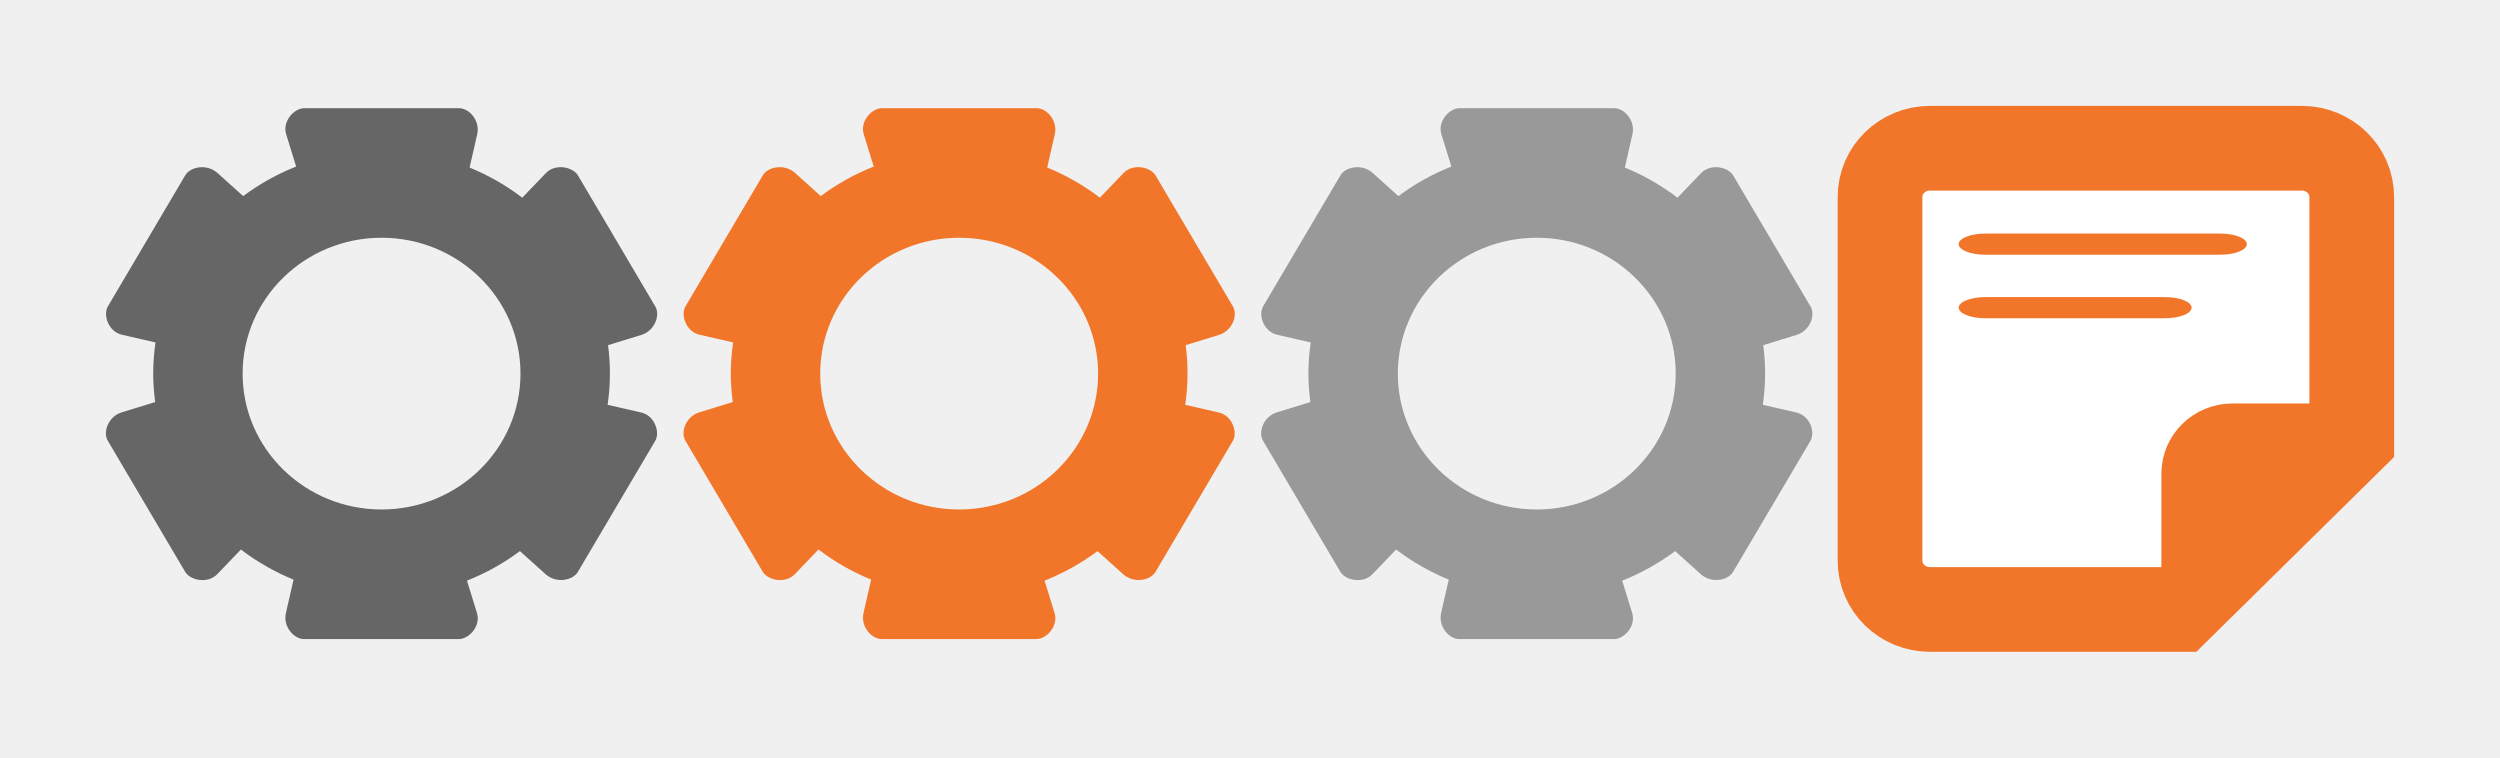
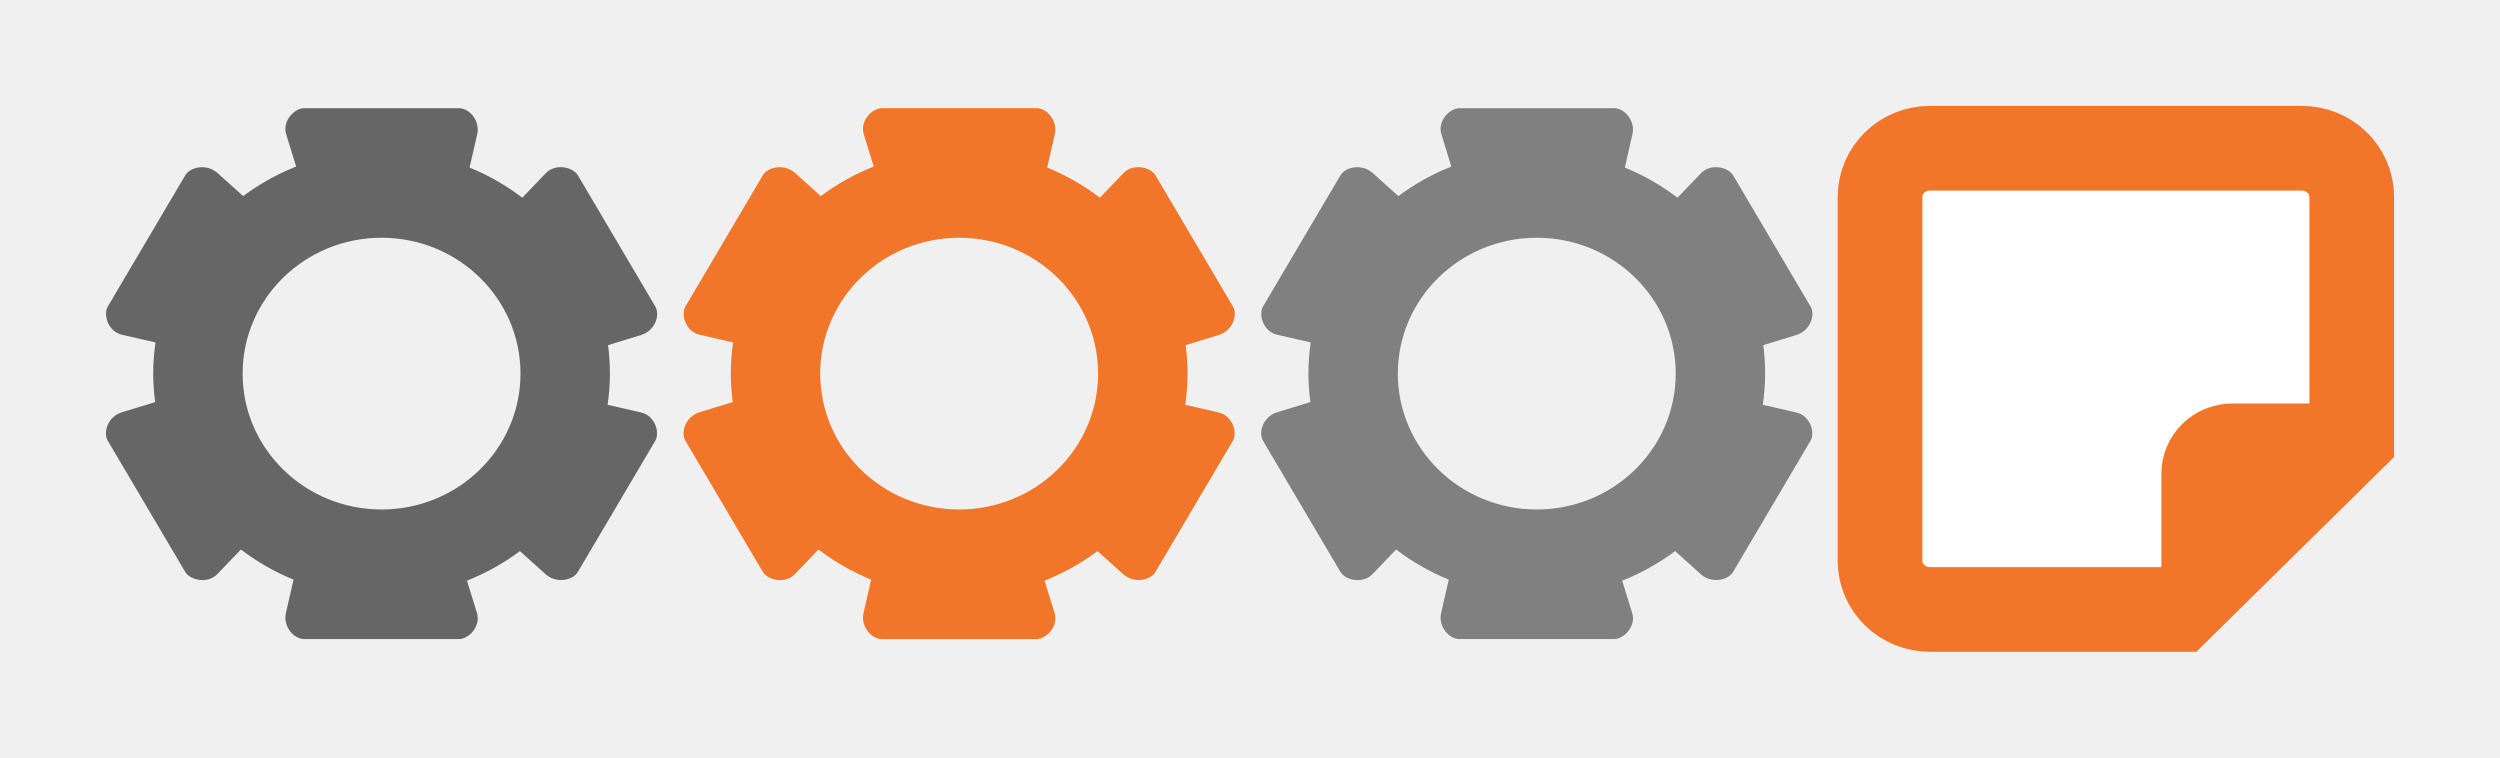
<svg xmlns="http://www.w3.org/2000/svg" width="118.058mm" height="35.781mm" viewBox="0 0 118.058 35.781" version="1.1" id="svg931">
  <defs id="defs928" />
  <g id="layer1" transform="translate(-10.34071,-66.33466)">
    <path id="rect713" style="font-variation-settings:normal;fill:#ffffff;fill-opacity:1;fill-rule:evenodd;stroke:#f2762a;stroke-width:4;stroke-linecap:butt;stroke-linejoin:miter;stroke-miterlimit:4;stroke-dasharray:none;stroke-dashoffset:0;stroke-opacity:1;stop-color:#000000" d="m 101.481,73.335 c -1.307,0 -2.36,1.029 -2.36,2.307 v 17.166 c 0,1.278 1.052,2.307 2.36,2.307 h 11.757 l 8.16,-8.038 V 75.642 c 0,-1.278 -1.053,-2.307 -2.36,-2.307 z" />
    <path id="path5816" style="font-variation-settings:normal;fill:#f2762a;fill-opacity:1;fill-rule:evenodd;stroke:#f2762a;stroke-width:2.646;stroke-linecap:butt;stroke-linejoin:miter;stroke-miterlimit:4;stroke-dasharray:none;stroke-dashoffset:0;stroke-opacity:1;stop-color:#000000" d="m 115.775,86.71 c -1.132,0 -2.044,0.889 -2.044,1.994 v 1.574 l 3.661,-3.568 z" />
-     <path id="rect20340" style="opacity:1;fill:#999999;fill-rule:evenodd;stroke:#000000;stroke-width:0;stroke-miterlimit:4;stroke-dasharray:none;stop-color:#000000;stop-opacity:1" d="m 79.264,71.444 c -0.474,0 -1.049,0.609 -0.856,1.233 l 0.471,1.523 a 10.785,10.547 0 0 0 -2.501,1.395 l -1.215,-1.092 c -0.501,-0.45 -1.283,-0.293 -1.52,0.108 l -3.654,6.19 c -0.237,0.402 0.015,1.193 0.664,1.342 l 1.584,0.363 a 10.785,10.547 0 0 0 -0.109,1.474 10.785,10.547 0 0 0 0.094,1.342 l -1.575,0.483 c -0.649,0.199 -0.901,0.94 -0.664,1.342 l 3.654,6.19 c 0.237,0.402 1.064,0.584 1.52,0.108 l 1.113,-1.16 a 10.785,10.547 0 0 0 2.486,1.421 l -0.36,1.575 c -0.148,0.649 0.382,1.233 0.856,1.233 h 7.309 c 0.474,-7e-6 1.049,-0.609 0.856,-1.233 L 86.945,93.755 a 10.785,10.547 0 0 0 2.501,-1.395 l 1.215,1.092 c 0.501,0.45 1.283,0.293 1.52,-0.108 l 3.654,-6.189 c 0.237,-0.402 -0.015,-1.193 -0.664,-1.341 l -1.584,-0.363 a 10.785,10.547 0 0 0 0.109,-1.474 10.785,10.547 0 0 0 -0.088,-1.344 l 1.569,-0.481 c 0.649,-0.199 0.901,-0.94 0.664,-1.342 L 92.188,74.621 C 91.951,74.22 91.124,74.037 90.668,74.513 l -1.111,1.158 a 10.785,10.547 0 0 0 -2.487,-1.424 l 0.359,-1.57 c 0.148,-0.649 -0.382,-1.233 -0.856,-1.233 z m 3.648,6.118 a 6.561,6.416 0 0 1 6.561,6.416 6.561,6.416 0 0 1 -6.561,6.416 6.561,6.416 0 0 1 -6.561,-6.416 6.561,6.416 0 0 1 6.561,-6.416 z" />
+     <path id="rect20340" style="opacity:1;fill:#808080;fill-rule:evenodd;stroke:#000000;stroke-width:0;stroke-miterlimit:4;stroke-dasharray:none;stop-color:#000000;stop-opacity:1" d="m 79.264,71.444 c -0.474,0 -1.049,0.609 -0.856,1.233 l 0.471,1.523 a 10.785,10.547 0 0 0 -2.501,1.395 l -1.215,-1.092 c -0.501,-0.45 -1.283,-0.293 -1.52,0.108 l -3.654,6.19 c -0.237,0.402 0.015,1.193 0.664,1.342 l 1.584,0.363 a 10.785,10.547 0 0 0 -0.109,1.474 10.785,10.547 0 0 0 0.094,1.342 l -1.575,0.483 c -0.649,0.199 -0.901,0.94 -0.664,1.342 l 3.654,6.19 c 0.237,0.402 1.064,0.584 1.52,0.108 l 1.113,-1.16 a 10.785,10.547 0 0 0 2.486,1.421 l -0.36,1.575 c -0.148,0.649 0.382,1.233 0.856,1.233 h 7.309 c 0.474,-7e-6 1.049,-0.609 0.856,-1.233 L 86.945,93.755 a 10.785,10.547 0 0 0 2.501,-1.395 l 1.215,1.092 c 0.501,0.45 1.283,0.293 1.52,-0.108 l 3.654,-6.189 c 0.237,-0.402 -0.015,-1.193 -0.664,-1.341 l -1.584,-0.363 a 10.785,10.547 0 0 0 0.109,-1.474 10.785,10.547 0 0 0 -0.088,-1.344 l 1.569,-0.481 c 0.649,-0.199 0.901,-0.94 0.664,-1.342 L 92.188,74.621 C 91.951,74.22 91.124,74.037 90.668,74.513 l -1.111,1.158 a 10.785,10.547 0 0 0 -2.487,-1.424 l 0.359,-1.57 c 0.148,-0.649 -0.382,-1.233 -0.856,-1.233 z m 3.648,6.118 a 6.561,6.416 0 0 1 6.561,6.416 6.561,6.416 0 0 1 -6.561,6.416 6.561,6.416 0 0 1 -6.561,-6.416 6.561,6.416 0 0 1 6.561,-6.416 z" />
    <path id="path24251" style="opacity:1;fill:#f2762a;fill-opacity:1;fill-rule:evenodd;stroke:#000000;stroke-width:0;stroke-miterlimit:4;stroke-dasharray:none;stop-color:#000000;stop-opacity:1" d="m 51.987,71.444 c -0.474,0 -1.049,0.609 -0.856,1.233 l 0.471,1.523 a 10.785,10.547 0 0 0 -2.501,1.395 L 47.886,74.502 c -0.501,-0.45 -1.283,-0.293 -1.52,0.108 l -3.654,6.19 c -0.237,0.402 0.015,1.193 0.664,1.342 l 1.584,0.363 a 10.785,10.547 0 0 0 -0.109,1.474 10.785,10.547 0 0 0 0.094,1.342 l -1.575,0.483 c -0.649,0.199 -0.901,0.94 -0.664,1.342 l 3.654,6.19 c 0.237,0.402 1.064,0.584 1.52,0.108 l 1.113,-1.16 a 10.785,10.547 0 0 0 2.486,1.421 l -0.36,1.575 c -0.148,0.649 0.382,1.233 0.856,1.233 h 7.309 c 0.474,-7e-6 1.049,-0.609 0.856,-1.233 L 59.668,93.755 a 10.785,10.547 0 0 0 2.501,-1.395 l 1.215,1.092 c 0.501,0.45 1.283,0.293 1.52,-0.108 l 3.654,-6.189 c 0.237,-0.402 -0.015,-1.193 -0.664,-1.341 L 66.311,85.451 a 10.785,10.547 0 0 0 0.109,-1.474 10.785,10.547 0 0 0 -0.088,-1.344 l 1.569,-0.481 c 0.649,-0.199 0.901,-0.94 0.664,-1.342 l -3.654,-6.19 c -0.237,-0.402 -1.064,-0.584 -1.52,-0.108 l -1.111,1.158 a 10.785,10.547 0 0 0 -2.487,-1.424 l 0.359,-1.57 c 0.148,-0.649 -0.382,-1.233 -0.856,-1.233 z m 3.648,6.118 a 6.561,6.416 0 0 1 6.561,6.416 6.561,6.416 0 0 1 -6.561,6.416 6.561,6.416 0 0 1 -6.561,-6.416 6.561,6.416 0 0 1 6.561,-6.416 z" />
    <path id="path24253" style="opacity:1;fill:#666666;fill-rule:evenodd;stroke:#000000;stroke-width:0;stroke-miterlimit:4;stroke-dasharray:none;stop-color:#000000;stop-opacity:1" d="m 24.711,71.444 c -0.474,0 -1.049,0.609 -0.856,1.233 l 0.471,1.523 a 10.785,10.547 0 0 0 -2.501,1.395 l -1.215,-1.092 c -0.501,-0.45 -1.283,-0.293 -1.52,0.108 l -3.654,6.19 c -0.237,0.402 0.015,1.193 0.664,1.342 l 1.584,0.363 a 10.785,10.547 0 0 0 -0.109,1.474 10.785,10.547 0 0 0 0.094,1.342 l -1.575,0.483 c -0.649,0.199 -0.901,0.94 -0.664,1.342 l 3.654,6.19 c 0.237,0.402 1.064,0.584 1.52,0.108 l 1.113,-1.16 a 10.785,10.547 0 0 0 2.486,1.421 l -0.36,1.575 c -0.148,0.649 0.382,1.233 0.856,1.233 h 7.309 c 0.474,-7e-6 1.049,-0.609 0.856,-1.233 L 32.392,93.755 a 10.785,10.547 0 0 0 2.501,-1.395 l 1.215,1.092 c 0.501,0.45 1.283,0.293 1.52,-0.108 l 3.654,-6.189 c 0.237,-0.402 -0.015,-1.193 -0.664,-1.341 l -1.584,-0.363 a 10.785,10.547 0 0 0 0.109,-1.474 10.785,10.547 0 0 0 -0.088,-1.344 l 1.569,-0.481 c 0.649,-0.199 0.901,-0.94 0.664,-1.342 L 37.635,74.621 c -0.237,-0.402 -1.064,-0.584 -1.52,-0.108 l -1.111,1.158 a 10.785,10.547 0 0 0 -2.487,-1.424 l 0.359,-1.57 c 0.148,-0.649 -0.382,-1.233 -0.856,-1.233 z m 3.648,6.118 a 6.561,6.416 0 0 1 6.561,6.416 6.561,6.416 0 0 1 -6.561,6.416 6.561,6.416 0 0 1 -6.561,-6.416 6.561,6.416 0 0 1 6.561,-6.416 z" />
-     <rect style="font-variation-settings:normal;opacity:1;fill:#f2762a;fill-opacity:1;fill-rule:evenodd;stroke:#f2762a;stroke-width:0;stroke-linecap:butt;stroke-linejoin:miter;stroke-miterlimit:4;stroke-dasharray:none;stroke-dashoffset:0;stroke-opacity:1;stop-color:#000000;stop-opacity:1" id="rect584" width="13.608" height="1" x="102.836" y="77.364" rx="1.262" ry="0.535" />
-     <rect style="font-variation-settings:normal;opacity:1;fill:#f2762a;fill-opacity:1;fill-rule:evenodd;stroke:#f2762a;stroke-width:0;stroke-linecap:butt;stroke-linejoin:miter;stroke-miterlimit:4;stroke-dasharray:none;stroke-dashoffset:0;stroke-opacity:1;stop-color:#000000;stop-opacity:1" id="rect7118" width="11" height="1" x="102.836" y="80.364" rx="1.262" ry="0.535" />
  </g>
</svg>
